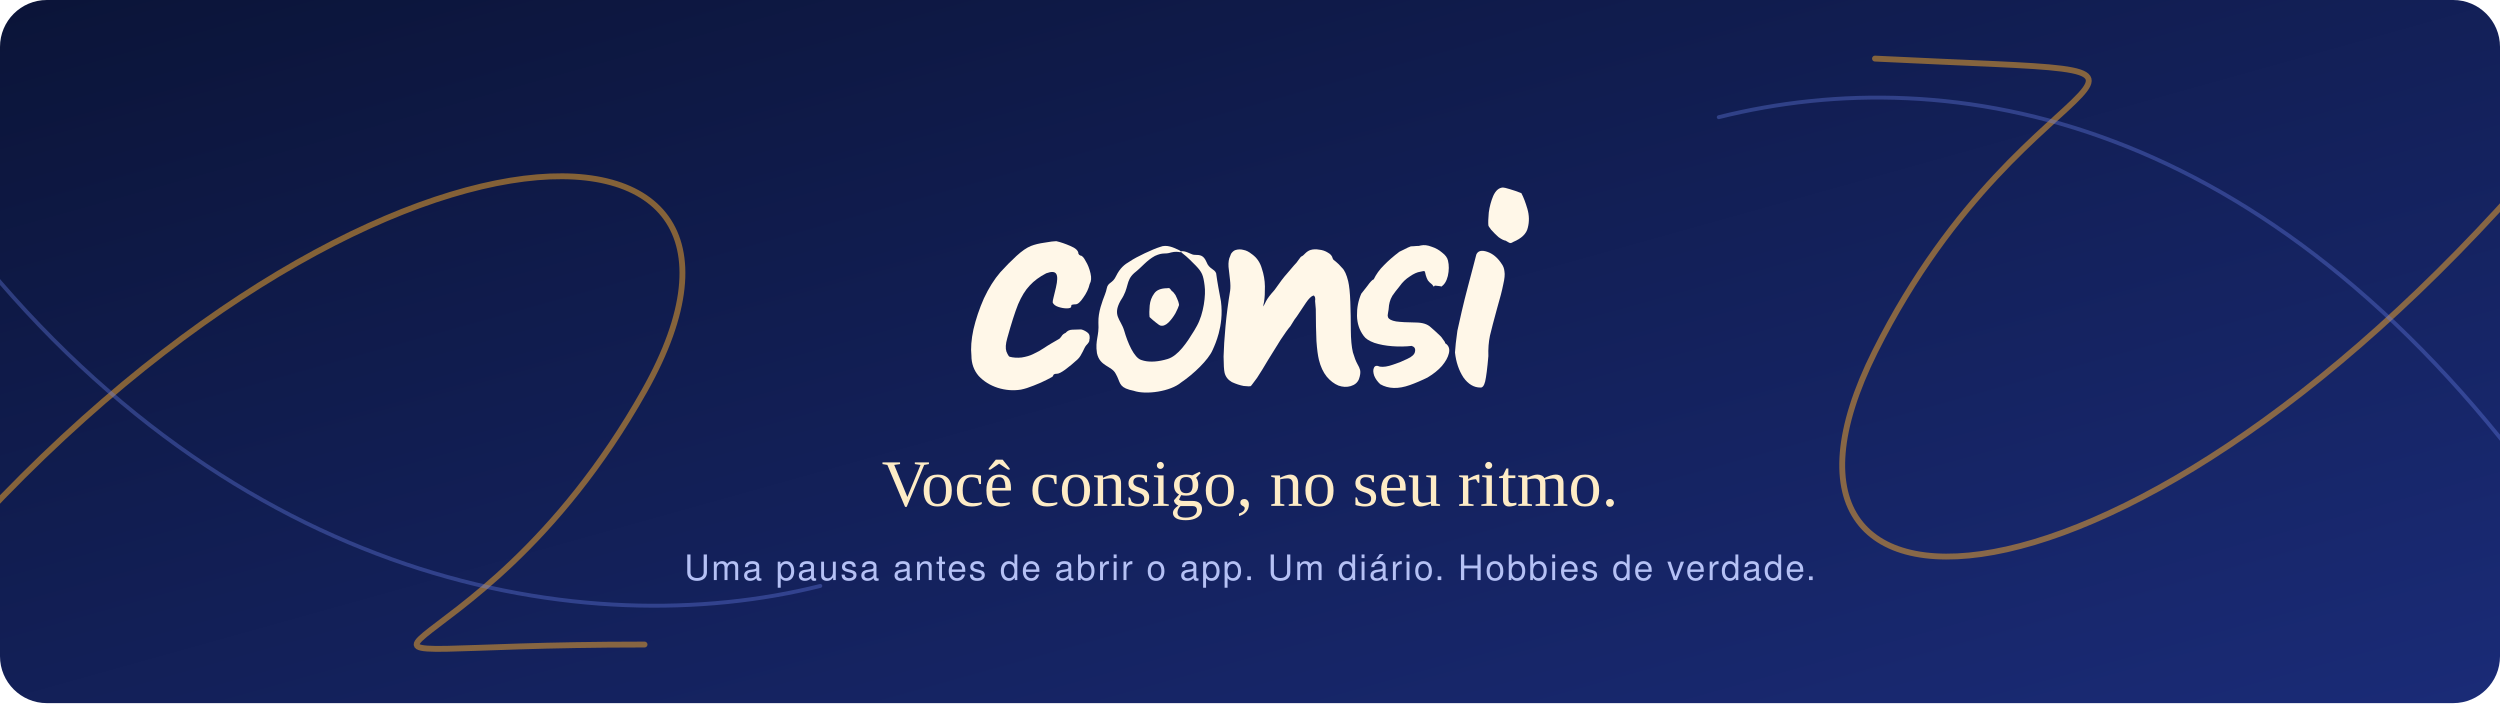
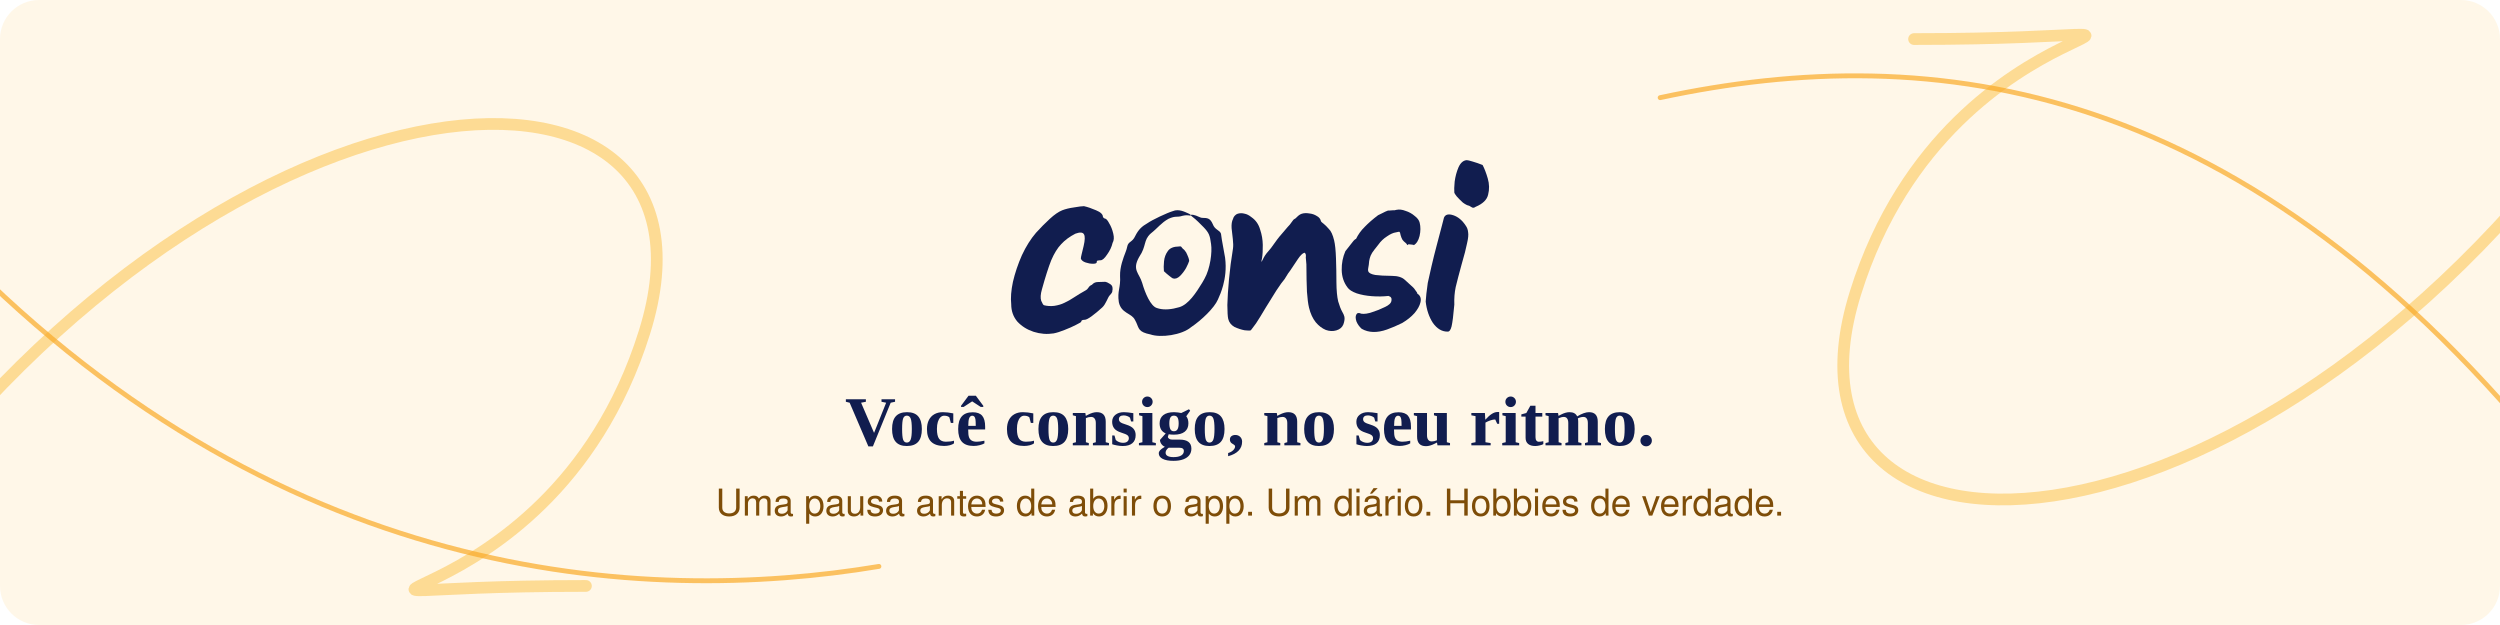
- <svg xmlns="http://www.w3.org/2000/svg" width="1280" height="360" viewBox="0 0 1280 360" role="img" aria-label="Consi: você consegue, no seu ritmo">
-   <defs>
-     <linearGradient id="bg" x1="0" y1="0" x2="1" y2="1">
-       <stop offset="0" stop-color="#0B1438" />
-       <stop offset="1" stop-color="#1A2B77" />
-     </linearGradient>
-     <clipPath id="c">
-       <rect width="1280" height="360" rx="24" />
-     </clipPath>
-   </defs>
+ <svg xmlns="http://www.w3.org/2000/svg" width="1280" height="320" viewBox="0 0 1280 320" role="img" aria-label="Consi: você consigo, no seu ritmo">
+   <clipPath id="c">
+     <rect width="1280" height="320" rx="20" />
+   </clipPath>
  <g clip-path="url(#c)">
-     <rect width="1280" height="360" fill="url(#bg)" />
-     <g fill="none" stroke="#FAAA27" stroke-linecap="round" opacity=".5">
-       <path d="M-40 300 C 180 40, 420 40, 330 200 S 120 330, 330 330" stroke-width="3" />
-       <path d="M1320 60 C 1100 330, 880 340, 960 180 S 1160 40, 960 30" stroke-width="3" />
+     <rect width="1280" height="320" fill="#FFF7E8" />
+     <g fill="none" stroke="#FDDB94" stroke-linecap="round" stroke-width="6">
+       <path d="M-60 270 C 120 20, 380 10, 330 170 S 110 300, 300 300" />
+       <path d="M1340 40 C 1160 300, 900 310, 950 150 S 1170 20, 980 20" />
    </g>
-     <g fill="none" stroke="#6A82EA" stroke-linecap="round" opacity=".35">
-       <path d="M-20 120 C 120 300, 300 330, 420 300" stroke-width="2" />
-       <path d="M1300 250 C 1160 60, 1000 30, 880 60" stroke-width="2" />
+     <g fill="none" stroke="#FAAA27" stroke-linecap="round" stroke-width="2.5" opacity=".7">
+       <path d="M-30 120 C 140 300, 330 310, 450 290" />
+       <path d="M1310 240 C 1150 40, 990 20, 850 50" />
    </g>
-     <g transform="translate(497.2 96) scale(4.2)">
+     <g transform="translate(517.6 82) scale(3.6)">
      <g>
        <g>
-           <path d="M19.296 24.655C17.96 24.266 18.208 23.693 17.632 22.711C17.139 21.724 15.686 21.826 15.342 20.186C15.103 18.57 15.629 18.165 15.519 16.474C15.481 15.169 15.997 13.882 16.31 13.059C16.418 12.769 16.501 12.525 16.533 12.32C16.683 11.514 17.244 11.74 17.679 10.786C18.156 9.83 18.662 9.399 19.387 8.985C20.102 8.479 22.212 7.489 23.028 7.249C23.855 6.892 24.737 7.361 25.202 7.564C25.353 7.627 25.463 7.696 25.545 7.758C25.58 7.784 25.588 7.817 25.579 7.844C25.568 7.877 25.529 7.901 25.478 7.89C25.235 7.836 24.849 7.798 24.392 7.916C23.557 8.188 23.482 7.855 22.408 8.342C21.357 8.923 20.924 9.61 19.872 10.441C18.818 11.398 19.297 12.191 18.265 13.726C18.252 13.748 18.238 13.77 18.224 13.793C17.193 15.63 18.25 16.05 18.667 17.462C19.076 18.895 19.862 20.767 20.755 21.029C20.853 21.063 20.954 21.093 21.063 21.119C21.853 21.314 22.854 21.237 23.941 20.911C25.248 20.529 26.335 18.862 27.198 17.446C27.306 17.274 27.414 17.086 27.519 16.884C28.358 15.397 28.636 13.063 28.464 11.938C28.302 10.668 28.15 10.328 27.408 9.542C26.969 9.104 26.38 8.477 25.768 8.022C25.46 7.8 25.568 7.715 25.953 7.783C26.519 7.89 26.884 8.207 27.235 8.207C27.941 8.216 28.336 8.248 28.701 9.092C29.013 9.945 29.689 9.918 29.874 10.462C29.965 11.054 29.921 11.035 30.458 13.876C30.665 15.465 30.447 16.8 30.184 17.793C29.951 18.658 29.678 19.303 29.435 19.826C28.926 21.013 27.11 22.753 25.609 23.763C24.299 24.874 21.308 25.299 19.818 24.78C19.622 24.735 19.449 24.691 19.296 24.655Z" fill="#FFF7E8" />
-           <path d="M62.078 24.386C61.293 24.386 60.606 23.977 60.018 23.158C59.462 22.307 59.119 21.292 58.988 20.113C59.021 19.851 59.054 19.474 59.086 18.983C59.152 18.492 59.217 17.985 59.282 17.461C59.413 16.838 59.593 16.036 59.822 15.054C60.051 14.072 60.296 13.089 60.557 12.107C60.819 11.092 61.048 10.224 61.244 9.504C61.44 8.751 61.555 8.309 61.587 8.178C61.783 7.719 62.225 7.605 62.911 7.834C63.598 8.063 64.186 8.554 64.677 9.307C64.873 9.569 64.987 9.88 65.02 10.241C65.085 10.601 65.036 11.125 64.873 11.812C64.742 12.5 64.481 13.515 64.088 14.857C63.729 16.167 63.451 17.231 63.255 18.05C63.091 18.836 63.026 19.671 63.059 20.555C62.928 22.061 62.797 23.093 62.666 23.649C62.535 24.173 62.339 24.419 62.078 24.386ZM66.099 6.631C65.968 6.729 65.837 6.778 65.707 6.778C65.608 6.745 65.429 6.647 65.167 6.483C64.938 6.451 64.644 6.303 64.284 6.041C63.958 5.747 63.663 5.452 63.402 5.157C63.173 4.863 63.059 4.682 63.059 4.617C63.026 4.29 63.042 3.766 63.108 3.045C63.206 2.325 63.385 1.654 63.647 1.031C63.941 0.377 64.334 0.033 64.824 0C64.955 0 65.233 0.065 65.657 0.196C66.115 0.327 66.589 0.491 67.08 0.688C67.341 1.179 67.586 1.817 67.815 2.603C68.044 3.389 68.06 4.159 67.864 4.912C67.701 5.632 67.112 6.205 66.099 6.631Z" fill="#FFF7E8" />
-           <path d="M24.192 12.287C24.108 12.253 24.011 12.25 23.902 12.278C23.142 12.286 22.617 12.497 22.328 12.912C22.01 13.339 21.825 13.831 21.772 14.389C21.719 14.947 21.714 15.416 21.757 15.796C22.022 16.048 22.286 16.274 22.547 16.476C22.787 16.669 22.949 16.783 23.033 16.817C23.357 16.923 23.697 16.807 24.053 16.467C24.38 16.14 24.667 15.761 24.913 15.329C25.139 14.889 25.283 14.561 25.346 14.344C25.362 14.303 25.334 14.159 25.262 13.912C25.169 13.658 25.055 13.394 24.92 13.123C24.755 12.863 24.603 12.694 24.464 12.613C24.338 12.442 24.247 12.333 24.192 12.287Z" fill="#FFF7E8" />
-           <path d="M53.489 24.084C52.076 24.587 50.873 24.552 49.88 23.982C49.54 23.669 49.293 23.322 49.139 22.942C49.002 22.529 48.993 22.206 49.112 21.973C49.222 21.717 49.463 21.672 49.835 21.838C50.259 21.905 50.79 21.825 51.43 21.598C51.749 21.484 52.029 21.384 52.269 21.299C52.526 21.18 52.823 21.048 53.16 20.901C53.753 20.635 54.072 20.332 54.117 19.99C54.188 19.639 54.052 19.415 53.709 19.32L53.749 19.306C52.962 19.396 52.159 19.409 51.342 19.347C50.524 19.285 49.798 19.149 49.164 18.94C48.521 18.707 48.088 18.426 47.864 18.099C47.333 17.391 47.059 16.564 47.043 15.62C47.026 14.675 47.199 13.785 47.562 12.95C47.744 12.722 47.995 12.402 48.316 11.989C48.627 11.552 48.871 11.289 49.048 11.199L49.062 11.234C49.376 10.579 49.795 9.996 50.32 9.483C50.834 8.947 51.465 8.397 52.212 7.832L52.823 7.534C53.123 7.372 53.394 7.249 53.633 7.164C53.607 7.173 53.683 7.173 53.862 7.164C54.041 7.155 54.189 7.143 54.305 7.129C54.494 7.143 54.668 7.122 54.828 7.065C55.22 6.98 55.652 7.03 56.124 7.215C56.612 7.368 57.045 7.608 57.421 7.935C57.815 8.23 58.053 8.553 58.134 8.904C58.275 9.479 58.27 10.106 58.118 10.784C57.956 11.439 57.677 11.878 57.279 12.101C57.323 12.059 57.25 12.03 57.062 12.016C56.873 12.001 56.697 11.982 56.535 11.958L56.404 12.086C56.404 12.086 56.377 12.056 56.321 11.994C56.292 11.923 56.232 11.849 56.14 11.773C55.966 11.645 55.814 11.495 55.684 11.324C55.58 11.144 55.494 10.93 55.424 10.683C55.372 10.403 55.323 10.244 55.277 10.206C55.231 10.168 55.057 10.189 54.754 10.27C54.379 10.321 53.953 10.513 53.478 10.845C52.993 11.154 52.587 11.543 52.258 12.013C51.851 12.511 51.552 12.902 51.362 13.187C51.199 13.462 51.09 13.719 51.033 13.956C50.967 14.169 50.922 14.471 50.897 14.86C50.857 15.064 50.827 15.252 50.804 15.423C50.772 15.57 50.78 15.703 50.828 15.822C50.925 16.059 51.252 16.228 51.811 16.328C52.36 16.404 53.155 16.447 54.196 16.458C55.021 16.463 55.632 16.653 56.028 17.029C56.45 17.394 56.836 17.746 57.186 18.083C57.278 18.159 57.404 18.318 57.563 18.561C57.739 18.77 57.81 18.907 57.776 18.974C57.848 19.002 57.894 19.04 57.913 19.088L57.899 19.052C58.256 19.332 58.37 19.727 58.24 20.235C58.128 20.709 57.846 21.217 57.394 21.758C56.933 22.275 56.358 22.738 55.669 23.145L55.709 23.131C55.329 23.321 54.944 23.499 54.553 23.665C54.19 23.821 53.835 23.961 53.489 24.084Z" fill="#FFF7E8" />
-           <path d="M46.271 24.213C45.798 24.353 45.302 24.331 44.784 24.148C44.257 23.929 43.78 23.566 43.352 23.057C42.916 22.513 42.597 21.823 42.395 20.986C42.268 20.463 42.17 19.708 42.1 18.72C42.053 17.688 42.026 16.389 42.02 14.822C41.965 14.316 41.936 13.988 41.934 13.839C41.964 13.681 41.961 13.532 41.928 13.393C41.911 13.323 41.882 13.275 41.842 13.25C41.825 13.18 41.785 13.155 41.722 13.173C41.469 13.248 41.169 13.542 40.819 14.056C40.493 14.525 40.12 15.083 39.701 15.73C39.623 15.827 39.534 15.947 39.433 16.089C39.364 16.221 39.278 16.359 39.177 16.5C39.108 16.633 39.023 16.77 38.922 16.912C38.656 17.214 38.264 17.759 37.744 18.547C37.255 19.326 36.744 20.149 36.209 21.017C35.706 21.875 35.257 22.605 34.861 23.207C34.659 23.49 34.48 23.73 34.325 23.925C34.2 24.111 34.107 24.213 34.044 24.232C33.98 24.251 33.707 24.238 33.222 24.194C32.761 24.106 32.283 23.948 31.788 23.72C31.316 23.449 31.021 23.069 30.903 22.581C30.827 22.267 30.786 21.607 30.779 20.6C30.804 19.585 30.882 18.367 31.012 16.947C31.142 15.526 31.331 14.07 31.579 12.578C31.629 12.227 31.623 11.78 31.56 11.239C31.496 10.697 31.437 10.173 31.382 9.666C31.35 9.116 31.416 8.686 31.578 8.376C31.63 8.174 31.711 8.02 31.821 7.913C31.953 7.761 32.099 7.663 32.257 7.616C32.572 7.523 32.894 7.522 33.22 7.612C33.538 7.668 33.865 7.833 34.203 8.107C34.811 8.525 35.224 9.113 35.441 9.871C35.682 10.584 35.807 11.313 35.818 12.056C35.829 12.8 35.794 13.427 35.714 13.936C35.626 14.41 35.574 14.612 35.557 14.542C35.666 14.435 35.798 14.21 35.951 13.866C36.136 13.512 36.483 13.056 36.99 12.495C37.643 11.556 38.156 10.882 38.531 10.473C38.897 10.028 39.174 9.704 39.361 9.499C39.58 9.285 39.763 9.063 39.911 8.833C40.035 8.647 40.124 8.528 40.179 8.474C40.266 8.411 40.309 8.38 40.309 8.38C40.403 8.352 40.544 8.236 40.732 8.031C40.951 7.817 41.171 7.678 41.392 7.612C41.708 7.519 42.06 7.509 42.45 7.581C42.831 7.618 43.182 7.738 43.502 7.943C43.814 8.112 44.003 8.337 44.071 8.615C44.096 8.72 44.149 8.798 44.229 8.849C44.309 8.9 44.393 8.969 44.482 9.055C44.69 9.217 44.936 9.462 45.218 9.79C45.523 10.073 45.773 10.616 45.967 11.418C46.102 11.976 46.19 12.827 46.23 13.973C46.27 15.119 46.291 16.252 46.291 17.373C46.3 18.528 46.385 19.437 46.545 20.099C46.728 20.717 46.91 21.187 47.089 21.507C47.259 21.793 47.37 22.041 47.421 22.25C47.488 22.529 47.442 22.897 47.282 23.355C47.114 23.778 46.777 24.064 46.271 24.213Z" fill="#FFF7E8" />
-           <path d="M6.072 24.639C5.124 24.789 4.176 24.713 3.228 24.413C2.312 24.113 1.544 23.633 0.923 22.973C0.334 22.283 0.04 21.457 0.04 20.497C-0.058 19.597 0.024 18.531 0.285 17.301C0.58 16.04 1.005 14.78 1.56 13.52C2.149 12.259 2.819 11.194 3.571 10.323C4.225 9.603 4.879 8.943 5.532 8.343C6.186 7.742 6.775 7.337 7.298 7.127C7.755 6.947 8.311 6.812 8.965 6.722C9.652 6.602 10.126 6.542 10.387 6.542C10.91 6.662 11.482 6.857 12.104 7.127C12.757 7.397 13.084 7.712 13.084 8.073C13.084 8.073 13.117 8.118 13.182 8.208C13.28 8.268 13.329 8.298 13.329 8.298C13.526 8.298 13.738 8.523 13.967 8.973C14.229 9.393 14.425 9.888 14.555 10.458C14.686 10.999 14.653 11.434 14.457 11.764C14.327 12.334 14.065 12.889 13.673 13.43C13.313 13.97 13.002 14.24 12.741 14.24C12.61 14.24 12.479 14.255 12.349 14.285C12.251 14.285 12.202 14.36 12.202 14.51C12.202 14.66 12.022 14.735 11.662 14.735C11.335 14.735 10.992 14.675 10.632 14.555C10.273 14.435 10.044 14.255 9.946 14.015C9.946 13.865 9.979 13.67 10.044 13.43C10.109 13.189 10.207 12.784 10.338 12.214C10.534 11.374 10.551 10.819 10.387 10.548C10.224 10.248 9.815 10.218 9.161 10.458C8.344 10.879 7.674 11.374 7.151 11.944C6.628 12.484 6.154 13.249 5.729 14.24C5.336 15.23 4.895 16.611 4.405 18.381C4.208 19.072 4.176 19.612 4.306 20.002C4.47 20.392 4.601 20.602 4.699 20.632C5.156 20.752 5.647 20.782 6.17 20.722C6.726 20.632 7.183 20.497 7.543 20.317C8.066 20.077 8.524 19.822 8.916 19.552C9.341 19.252 10.212 18.755 10.632 18.515C10.773 18.449 10.899 18.329 11.011 18.154C11.123 17.957 11.291 17.815 11.515 17.727C11.74 17.465 12.02 17.334 12.357 17.334C12.721 17.312 13.071 17.301 13.408 17.301C13.632 17.345 13.87 17.454 14.123 17.629C14.375 17.804 14.433 17.979 14.445 18.154C14.461 18.307 14.459 18.416 14.441 18.482C14.428 18.482 14.42 18.515 14.417 18.58C14.417 18.624 14.417 18.646 14.417 18.646C14.423 18.733 14.347 18.93 14.039 19.237C13.758 19.543 13.509 20.467 12.986 20.947C12.463 21.427 11.956 21.848 11.466 22.208C11.008 22.538 10.681 22.703 10.485 22.703C10.158 22.703 9.995 22.793 9.995 22.973C9.995 23.033 9.75 23.183 9.259 23.423C8.802 23.663 8.262 23.903 7.641 24.143C7.053 24.383 6.53 24.549 6.072 24.639Z" fill="#FFF7E8" />
+           <path d="M19.296 24.655C17.96 24.266 18.208 23.693 17.632 22.711C17.139 21.724 15.686 21.826 15.342 20.186C15.103 18.57 15.629 18.165 15.519 16.474C15.481 15.169 15.997 13.882 16.31 13.059C16.418 12.769 16.501 12.525 16.533 12.32C16.683 11.514 17.244 11.74 17.679 10.786C18.156 9.83 18.662 9.399 19.387 8.985C20.102 8.479 22.212 7.489 23.028 7.249C23.855 6.892 24.737 7.361 25.202 7.564C25.353 7.627 25.463 7.696 25.545 7.758C25.58 7.784 25.588 7.817 25.579 7.844C25.568 7.877 25.529 7.901 25.478 7.89C25.235 7.836 24.849 7.798 24.392 7.916C23.557 8.188 23.482 7.855 22.408 8.342C21.357 8.923 20.924 9.61 19.872 10.441C18.818 11.398 19.297 12.191 18.265 13.726C18.252 13.748 18.238 13.77 18.224 13.793C17.193 15.63 18.25 16.05 18.667 17.462C19.076 18.895 19.862 20.767 20.755 21.029C20.853 21.063 20.954 21.093 21.063 21.119C21.853 21.314 22.854 21.237 23.941 20.911C25.248 20.529 26.335 18.862 27.198 17.446C27.306 17.274 27.414 17.086 27.519 16.884C28.358 15.397 28.636 13.063 28.464 11.938C28.302 10.668 28.15 10.328 27.408 9.542C26.969 9.104 26.38 8.477 25.768 8.022C25.46 7.8 25.568 7.715 25.953 7.783C26.519 7.89 26.884 8.207 27.235 8.207C27.941 8.216 28.336 8.248 28.701 9.092C29.013 9.945 29.689 9.918 29.874 10.462C29.965 11.054 29.921 11.035 30.458 13.876C30.665 15.465 30.447 16.8 30.184 17.793C29.951 18.658 29.678 19.303 29.435 19.826C28.926 21.013 27.11 22.753 25.609 23.763C24.299 24.874 21.308 25.299 19.818 24.78C19.622 24.735 19.449 24.691 19.296 24.655Z" fill="#111D4F" />
+           <path d="M62.078 24.386C61.293 24.386 60.606 23.977 60.018 23.158C59.462 22.307 59.119 21.292 58.988 20.113C59.021 19.851 59.054 19.474 59.086 18.983C59.152 18.492 59.217 17.985 59.282 17.461C59.413 16.838 59.593 16.036 59.822 15.054C60.051 14.072 60.296 13.089 60.557 12.107C60.819 11.092 61.048 10.224 61.244 9.504C61.44 8.751 61.555 8.309 61.587 8.178C61.783 7.719 62.225 7.605 62.911 7.834C63.598 8.063 64.186 8.554 64.677 9.307C64.873 9.569 64.987 9.88 65.02 10.241C65.085 10.601 65.036 11.125 64.873 11.812C64.742 12.5 64.481 13.515 64.088 14.857C63.729 16.167 63.451 17.231 63.255 18.05C63.091 18.836 63.026 19.671 63.059 20.555C62.928 22.061 62.797 23.093 62.666 23.649C62.535 24.173 62.339 24.419 62.078 24.386ZM66.099 6.631C65.968 6.729 65.837 6.778 65.707 6.778C65.608 6.745 65.429 6.647 65.167 6.483C64.938 6.451 64.644 6.303 64.284 6.041C63.958 5.747 63.663 5.452 63.402 5.157C63.173 4.863 63.059 4.682 63.059 4.617C63.026 4.29 63.042 3.766 63.108 3.045C63.206 2.325 63.385 1.654 63.647 1.031C63.941 0.377 64.334 0.033 64.824 0C64.955 0 65.233 0.065 65.657 0.196C66.115 0.327 66.589 0.491 67.08 0.688C67.341 1.179 67.586 1.817 67.815 2.603C68.044 3.389 68.06 4.159 67.864 4.912C67.701 5.632 67.112 6.205 66.099 6.631Z" fill="#111D4F" />
+           <path d="M24.192 12.287C24.108 12.253 24.011 12.25 23.902 12.278C23.142 12.286 22.617 12.497 22.328 12.912C22.01 13.339 21.825 13.831 21.772 14.389C21.719 14.947 21.714 15.416 21.757 15.796C22.022 16.048 22.286 16.274 22.547 16.476C22.787 16.669 22.949 16.783 23.033 16.817C23.357 16.923 23.697 16.807 24.053 16.467C24.38 16.14 24.667 15.761 24.913 15.329C25.139 14.889 25.283 14.561 25.346 14.344C25.362 14.303 25.334 14.159 25.262 13.912C25.169 13.658 25.055 13.394 24.92 13.123C24.755 12.863 24.603 12.694 24.464 12.613C24.338 12.442 24.247 12.333 24.192 12.287Z" fill="#111D4F" />
+           <path d="M53.489 24.084C52.076 24.587 50.873 24.552 49.88 23.982C49.54 23.669 49.293 23.322 49.139 22.942C49.002 22.529 48.993 22.206 49.112 21.973C49.222 21.717 49.463 21.672 49.835 21.838C50.259 21.905 50.79 21.825 51.43 21.598C51.749 21.484 52.029 21.384 52.269 21.299C52.526 21.18 52.823 21.048 53.16 20.901C53.753 20.635 54.072 20.332 54.117 19.99C54.188 19.639 54.052 19.415 53.709 19.32L53.749 19.306C52.962 19.396 52.159 19.409 51.342 19.347C50.524 19.285 49.798 19.149 49.164 18.94C48.521 18.707 48.088 18.426 47.864 18.099C47.333 17.391 47.059 16.564 47.043 15.62C47.026 14.675 47.199 13.785 47.562 12.95C47.744 12.722 47.995 12.402 48.316 11.989C48.627 11.552 48.871 11.289 49.048 11.199L49.062 11.234C49.376 10.579 49.795 9.996 50.32 9.483C50.834 8.947 51.465 8.397 52.212 7.832L52.823 7.534C53.123 7.372 53.394 7.249 53.633 7.164C53.607 7.173 53.683 7.173 53.862 7.164C54.041 7.155 54.189 7.143 54.305 7.129C54.494 7.143 54.668 7.122 54.828 7.065C55.22 6.98 55.652 7.03 56.124 7.215C56.612 7.368 57.045 7.608 57.421 7.935C57.815 8.23 58.053 8.553 58.134 8.904C58.275 9.479 58.27 10.106 58.118 10.784C57.956 11.439 57.677 11.878 57.279 12.101C57.323 12.059 57.25 12.03 57.062 12.016C56.873 12.001 56.697 11.982 56.535 11.958L56.404 12.086C56.404 12.086 56.377 12.056 56.321 11.994C56.292 11.923 56.232 11.849 56.14 11.773C55.966 11.645 55.814 11.495 55.684 11.324C55.58 11.144 55.494 10.93 55.424 10.683C55.372 10.403 55.323 10.244 55.277 10.206C55.231 10.168 55.057 10.189 54.754 10.27C54.379 10.321 53.953 10.513 53.478 10.845C52.993 11.154 52.587 11.543 52.258 12.013C51.851 12.511 51.552 12.902 51.362 13.187C51.199 13.462 51.09 13.719 51.033 13.956C50.967 14.169 50.922 14.471 50.897 14.86C50.857 15.064 50.827 15.252 50.804 15.423C50.772 15.57 50.78 15.703 50.828 15.822C50.925 16.059 51.252 16.228 51.811 16.328C52.36 16.404 53.155 16.447 54.196 16.458C55.021 16.463 55.632 16.653 56.028 17.029C56.45 17.394 56.836 17.746 57.186 18.083C57.278 18.159 57.404 18.318 57.563 18.561C57.739 18.77 57.81 18.907 57.776 18.974C57.848 19.002 57.894 19.04 57.913 19.088L57.899 19.052C58.256 19.332 58.37 19.727 58.24 20.235C58.128 20.709 57.846 21.217 57.394 21.758C56.933 22.275 56.358 22.738 55.669 23.145L55.709 23.131C55.329 23.321 54.944 23.499 54.553 23.665C54.19 23.821 53.835 23.961 53.489 24.084Z" fill="#111D4F" />
+           <path d="M46.271 24.213C45.798 24.353 45.302 24.331 44.784 24.148C44.257 23.929 43.78 23.566 43.352 23.057C42.916 22.513 42.597 21.823 42.395 20.986C42.268 20.463 42.17 19.708 42.1 18.72C42.053 17.688 42.026 16.389 42.02 14.822C41.965 14.316 41.936 13.988 41.934 13.839C41.964 13.681 41.961 13.532 41.928 13.393C41.911 13.323 41.882 13.275 41.842 13.25C41.825 13.18 41.785 13.155 41.722 13.173C41.469 13.248 41.169 13.542 40.819 14.056C40.493 14.525 40.12 15.083 39.701 15.73C39.623 15.827 39.534 15.947 39.433 16.089C39.364 16.221 39.278 16.359 39.177 16.5C39.108 16.633 39.023 16.77 38.922 16.912C38.656 17.214 38.264 17.759 37.744 18.547C37.255 19.326 36.744 20.149 36.209 21.017C35.706 21.875 35.257 22.605 34.861 23.207C34.659 23.49 34.48 23.73 34.325 23.925C34.2 24.111 34.107 24.213 34.044 24.232C33.98 24.251 33.707 24.238 33.222 24.194C32.761 24.106 32.283 23.948 31.788 23.72C31.316 23.449 31.021 23.069 30.903 22.581C30.827 22.267 30.786 21.607 30.779 20.6C30.804 19.585 30.882 18.367 31.012 16.947C31.142 15.526 31.331 14.07 31.579 12.578C31.629 12.227 31.623 11.78 31.56 11.239C31.496 10.697 31.437 10.173 31.382 9.666C31.35 9.116 31.416 8.686 31.578 8.376C31.63 8.174 31.711 8.02 31.821 7.913C31.953 7.761 32.099 7.663 32.257 7.616C32.572 7.523 32.894 7.522 33.22 7.612C33.538 7.668 33.865 7.833 34.203 8.107C34.811 8.525 35.224 9.113 35.441 9.871C35.682 10.584 35.807 11.313 35.818 12.056C35.829 12.8 35.794 13.427 35.714 13.936C35.626 14.41 35.574 14.612 35.557 14.542C35.666 14.435 35.798 14.21 35.951 13.866C36.136 13.512 36.483 13.056 36.99 12.495C37.643 11.556 38.156 10.882 38.531 10.473C38.897 10.028 39.174 9.704 39.361 9.499C39.58 9.285 39.763 9.063 39.911 8.833C40.035 8.647 40.124 8.528 40.179 8.474C40.266 8.411 40.309 8.38 40.309 8.38C40.403 8.352 40.544 8.236 40.732 8.031C40.951 7.817 41.171 7.678 41.392 7.612C41.708 7.519 42.06 7.509 42.45 7.581C42.831 7.618 43.182 7.738 43.502 7.943C43.814 8.112 44.003 8.337 44.071 8.615C44.096 8.72 44.149 8.798 44.229 8.849C44.309 8.9 44.393 8.969 44.482 9.055C44.69 9.217 44.936 9.462 45.218 9.79C45.523 10.073 45.773 10.616 45.967 11.418C46.102 11.976 46.19 12.827 46.23 13.973C46.27 15.119 46.291 16.252 46.291 17.373C46.3 18.528 46.385 19.437 46.545 20.099C46.728 20.717 46.91 21.187 47.089 21.507C47.259 21.793 47.37 22.041 47.421 22.25C47.488 22.529 47.442 22.897 47.282 23.355C47.114 23.778 46.777 24.064 46.271 24.213Z" fill="#111D4F" />
+           <path d="M6.072 24.639C5.124 24.789 4.176 24.713 3.228 24.413C2.312 24.113 1.544 23.633 0.923 22.973C0.334 22.283 0.04 21.457 0.04 20.497C-0.058 19.597 0.024 18.531 0.285 17.301C0.58 16.04 1.005 14.78 1.56 13.52C2.149 12.259 2.819 11.194 3.571 10.323C4.225 9.603 4.879 8.943 5.532 8.343C6.186 7.742 6.775 7.337 7.298 7.127C7.755 6.947 8.311 6.812 8.965 6.722C9.652 6.602 10.126 6.542 10.387 6.542C10.91 6.662 11.482 6.857 12.104 7.127C12.757 7.397 13.084 7.712 13.084 8.073C13.084 8.073 13.117 8.118 13.182 8.208C13.28 8.268 13.329 8.298 13.329 8.298C13.526 8.298 13.738 8.523 13.967 8.973C14.229 9.393 14.425 9.888 14.555 10.458C14.686 10.999 14.653 11.434 14.457 11.764C14.327 12.334 14.065 12.889 13.673 13.43C13.313 13.97 13.002 14.24 12.741 14.24C12.61 14.24 12.479 14.255 12.349 14.285C12.251 14.285 12.202 14.36 12.202 14.51C12.202 14.66 12.022 14.735 11.662 14.735C11.335 14.735 10.992 14.675 10.632 14.555C10.273 14.435 10.044 14.255 9.946 14.015C9.946 13.865 9.979 13.67 10.044 13.43C10.109 13.189 10.207 12.784 10.338 12.214C10.534 11.374 10.551 10.819 10.387 10.548C10.224 10.248 9.815 10.218 9.161 10.458C8.344 10.879 7.674 11.374 7.151 11.944C6.628 12.484 6.154 13.249 5.729 14.24C5.336 15.23 4.895 16.611 4.405 18.381C4.208 19.072 4.176 19.612 4.306 20.002C4.47 20.392 4.601 20.602 4.699 20.632C5.156 20.752 5.647 20.782 6.17 20.722C6.726 20.632 7.183 20.497 7.543 20.317C8.066 20.077 8.524 19.822 8.916 19.552C9.341 19.252 10.212 18.755 10.632 18.515C10.773 18.449 10.899 18.329 11.011 18.154C11.123 17.957 11.291 17.815 11.515 17.727C11.74 17.465 12.02 17.334 12.357 17.334C12.721 17.312 13.071 17.301 13.408 17.301C13.632 17.345 13.87 17.454 14.123 17.629C14.375 17.804 14.433 17.979 14.445 18.154C14.461 18.307 14.459 18.416 14.441 18.482C14.428 18.482 14.42 18.515 14.417 18.58C14.417 18.624 14.417 18.646 14.417 18.646C14.423 18.733 14.347 18.93 14.039 19.237C13.758 19.543 13.509 20.467 12.986 20.947C12.463 21.427 11.956 21.848 11.466 22.208C11.008 22.538 10.681 22.703 10.485 22.703C10.158 22.703 9.995 22.793 9.995 22.973C9.995 23.033 9.75 23.183 9.259 23.423C8.802 23.663 8.262 23.903 7.641 24.143C7.053 24.383 6.53 24.549 6.072 24.639Z" fill="#111D4F" />
        </g>
      </g>
    </g>
-     <text x="640" y="259" text-anchor="middle" font-family="Georgia, 'Times New Roman', serif" font-size="34" fill="#FEECC6">Você consigo, no seu ritmo.</text>
-     <text x="640" y="297" text-anchor="middle" font-family="Segoe UI, Helvetica, Arial, sans-serif" font-size="18" letter-spacing="1" fill="#B5C1F5">Uma pausa antes de abrir o app. Um diário. Hobbies de verdade.</text>
+     <text x="640" y="228" text-anchor="middle" font-family="Georgia, 'Times New Roman', serif" font-size="36" font-weight="bold" fill="#111D4F">Você consigo, no seu ritmo.</text>
+     <text x="640" y="264" text-anchor="middle" font-family="Segoe UI, Helvetica, Arial, sans-serif" font-size="19" fill="#7E4D08">Uma pausa antes de abrir o app. Um diário. Hobbies de verdade.</text>
  </g>
</svg>
